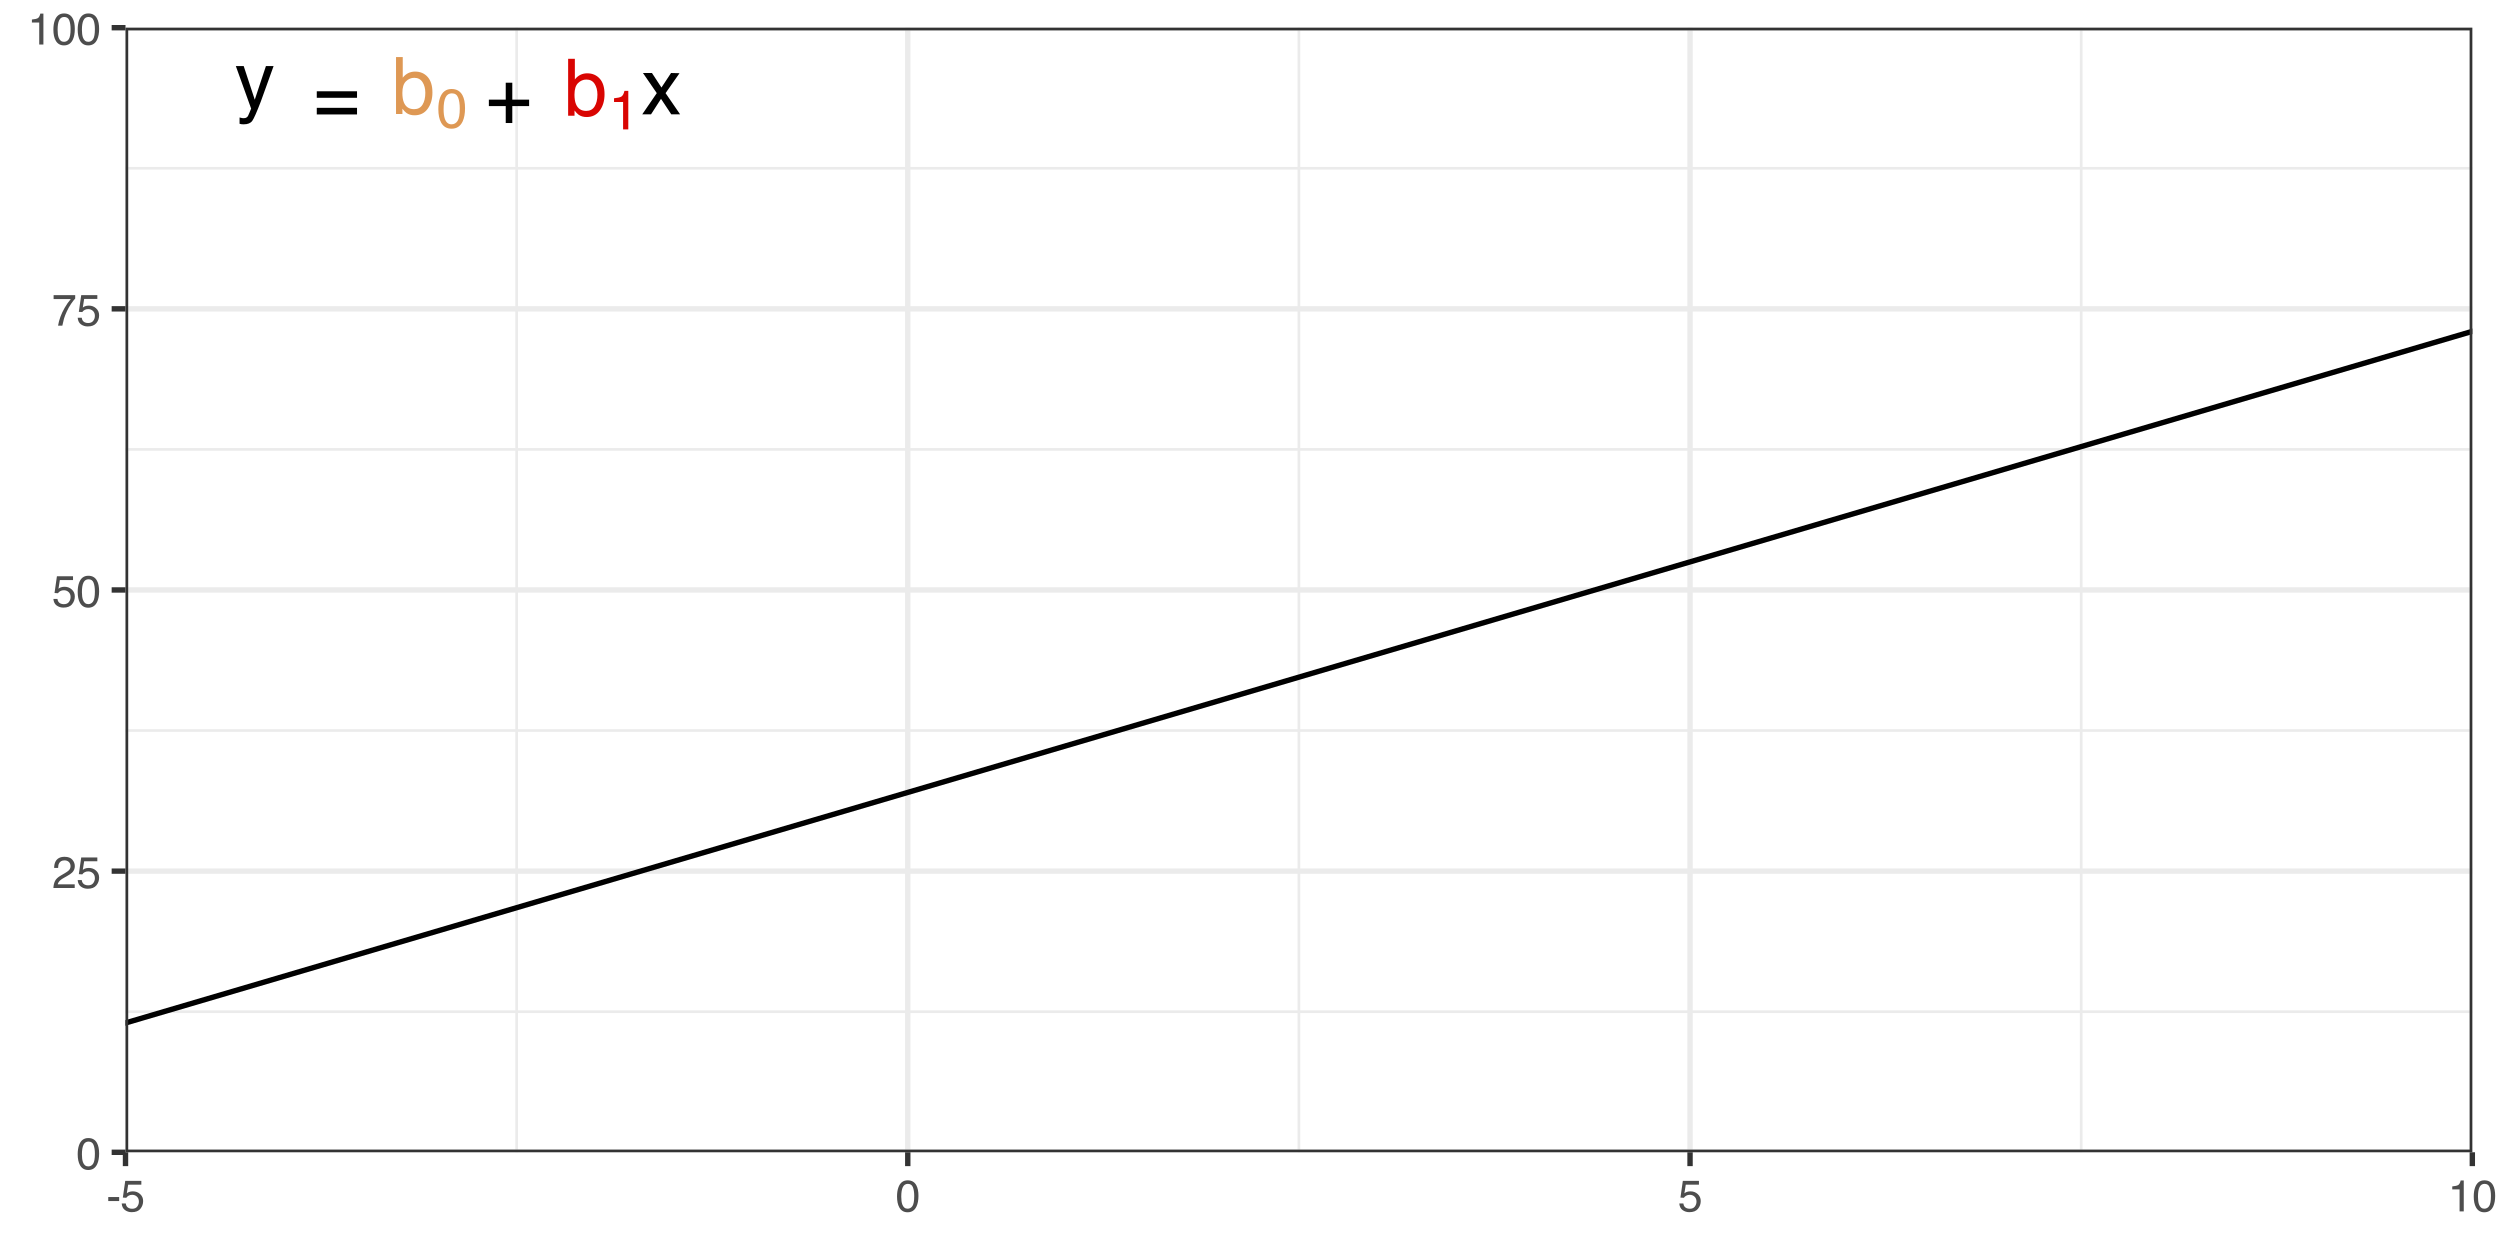
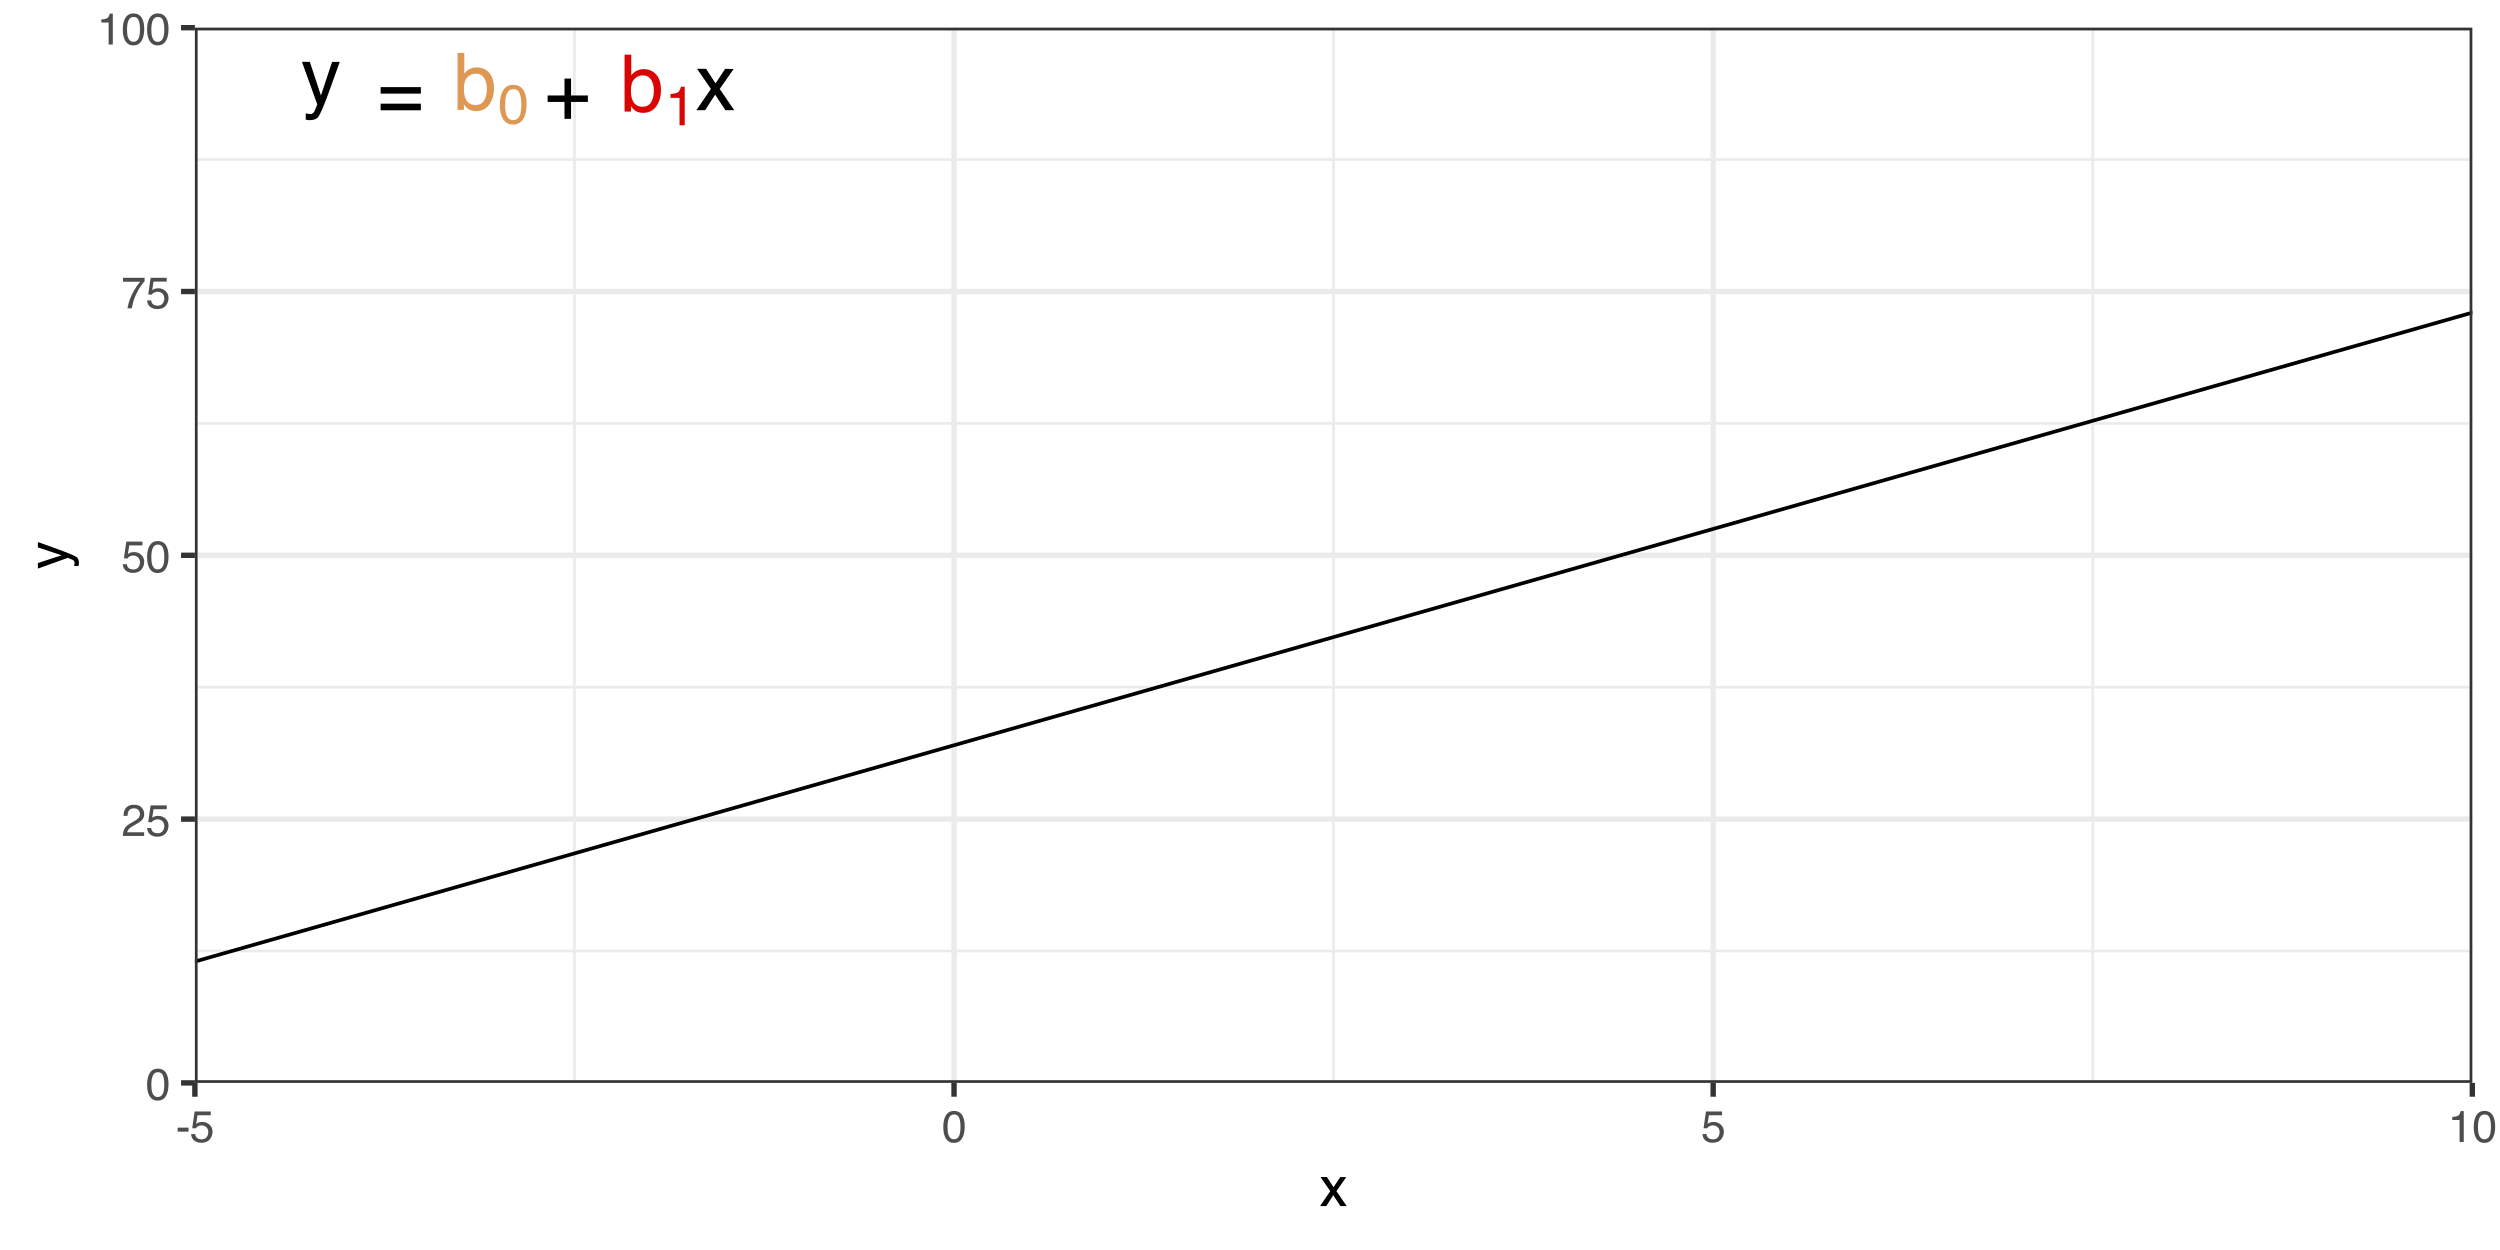
<svg xmlns="http://www.w3.org/2000/svg" xmlns:xlink="http://www.w3.org/1999/xlink" width="720" height="360" viewBox="0 0 720 360">
  <defs>
    <g>
      <g id="glyph-0-0">
        <path d="M 0.734 0 L 0.734 -16.328 L 13.688 -16.328 L 13.688 0 Z M 11.656 -2.047 L 11.656 -14.281 L 2.781 -14.281 L 2.781 -2.047 Z M 11.656 -2.047 " />
      </g>
      <g id="glyph-0-1">
        <path d="M 8.906 -11.906 L 11.109 -11.906 C 10.828 -11.145 10.203 -9.406 9.234 -6.688 C 8.504 -4.633 7.898 -2.961 7.422 -1.672 C 6.266 1.355 5.445 3.207 4.969 3.875 C 4.488 4.539 3.672 4.875 2.516 4.875 C 2.234 4.875 2.016 4.863 1.859 4.844 C 1.711 4.82 1.531 4.781 1.312 4.719 L 1.312 2.906 C 1.656 3 1.906 3.055 2.062 3.078 C 2.219 3.098 2.359 3.109 2.484 3.109 C 2.848 3.109 3.117 3.047 3.297 2.922 C 3.473 2.805 3.617 2.66 3.734 2.484 C 3.773 2.422 3.91 2.113 4.141 1.562 C 4.367 1.02 4.535 0.613 4.641 0.344 L 0.234 -11.906 L 2.5 -11.906 L 5.688 -2.219 Z M 5.688 -12.188 Z M 5.688 -12.188 " />
      </g>
      <g id="glyph-0-2">
        <path d="M 12.609 -9.141 L 12.609 -7.266 L 1.016 -7.266 L 1.016 -9.141 Z M 12.609 -4.375 L 12.609 -2.469 L 1.016 -2.469 L 1.016 -4.375 Z M 12.609 -4.375 " />
      </g>
      <g id="glyph-0-3">
        <path d="M 1.312 -16.391 L 3.25 -16.391 L 3.25 -10.453 C 3.688 -11.023 4.207 -11.461 4.812 -11.766 C 5.426 -12.066 6.086 -12.219 6.797 -12.219 C 8.285 -12.219 9.488 -11.707 10.406 -10.688 C 11.332 -9.664 11.797 -8.164 11.797 -6.188 C 11.797 -4.301 11.336 -2.734 10.422 -1.484 C 9.516 -0.242 8.254 0.375 6.641 0.375 C 5.734 0.375 4.969 0.152 4.344 -0.281 C 3.977 -0.539 3.582 -0.953 3.156 -1.516 L 3.156 0 L 1.312 0 Z M 6.516 -1.391 C 7.598 -1.391 8.406 -1.816 8.938 -2.672 C 9.477 -3.535 9.75 -4.672 9.75 -6.078 C 9.75 -7.328 9.477 -8.363 8.938 -9.188 C 8.406 -10.008 7.613 -10.422 6.562 -10.422 C 5.656 -10.422 4.859 -10.082 4.172 -9.406 C 3.484 -8.738 3.141 -7.629 3.141 -6.078 C 3.141 -4.961 3.281 -4.055 3.562 -3.359 C 4.094 -2.047 5.078 -1.391 6.516 -1.391 Z M 6.516 -1.391 " />
      </g>
      <g id="glyph-0-4">
        <path d="M 1.016 -4.875 L 1.016 -6.734 L 5.875 -6.734 L 5.875 -11.609 L 7.766 -11.609 L 7.766 -6.734 L 12.609 -6.734 L 12.609 -4.875 L 7.766 -4.875 L 7.766 0 L 5.875 0 L 5.875 -4.875 Z M 1.016 -4.875 " />
      </g>
      <g id="glyph-0-5">
        <path d="M 0.328 -11.906 L 2.922 -11.906 L 5.656 -7.719 L 8.422 -11.906 L 10.859 -11.844 L 6.844 -6.109 L 11.031 0 L 8.484 0 L 5.531 -4.469 L 2.656 0 L 0.125 0 L 4.312 -6.109 Z M 0.328 -11.906 " />
      </g>
      <g id="glyph-1-0">
        <path d="M 0.516 0 L 0.516 -11.438 L 9.594 -11.438 L 9.594 0 Z M 8.156 -1.438 L 8.156 -10 L 1.953 -10 L 1.953 -1.438 Z M 8.156 -1.438 " />
      </g>
      <g id="glyph-1-1">
        <path d="M 4.312 -11.141 C 5.75 -11.141 6.789 -10.547 7.438 -9.359 C 7.938 -8.441 8.188 -7.188 8.188 -5.594 C 8.188 -4.07 7.961 -2.816 7.516 -1.828 C 6.859 -0.41 5.785 0.297 4.297 0.297 C 2.961 0.297 1.969 -0.281 1.312 -1.438 C 0.77 -2.406 0.5 -3.707 0.5 -5.344 C 0.5 -6.613 0.66 -7.703 0.984 -8.609 C 1.598 -10.297 2.707 -11.141 4.312 -11.141 Z M 4.297 -0.969 C 5.023 -0.969 5.602 -1.289 6.031 -1.938 C 6.457 -2.582 6.672 -3.781 6.672 -5.531 C 6.672 -6.801 6.516 -7.844 6.203 -8.656 C 5.898 -9.477 5.297 -9.891 4.391 -9.891 C 3.566 -9.891 2.961 -9.5 2.578 -8.719 C 2.203 -7.945 2.016 -6.805 2.016 -5.297 C 2.016 -4.16 2.133 -3.242 2.375 -2.547 C 2.75 -1.492 3.391 -0.969 4.297 -0.969 Z M 4.297 -0.969 " />
      </g>
      <g id="glyph-1-2">
        <path d="M 1.531 -7.891 L 1.531 -8.969 C 2.539 -9.062 3.242 -9.223 3.641 -9.453 C 4.035 -9.691 4.332 -10.238 4.531 -11.094 L 5.641 -11.094 L 5.641 0 L 4.141 0 L 4.141 -7.891 Z M 1.531 -7.891 " />
      </g>
      <g id="glyph-2-0">
        <path d="M 0.406 0 L 0.406 -9.172 L 7.703 -9.172 L 7.703 0 Z M 6.547 -1.156 L 6.547 -8.031 L 1.562 -8.031 L 1.562 -1.156 Z M 6.547 -1.156 " />
      </g>
      <g id="glyph-2-1">
        <path d="M 3.469 -8.953 C 4.625 -8.953 5.457 -8.473 5.969 -7.516 C 6.375 -6.773 6.578 -5.766 6.578 -4.484 C 6.578 -3.266 6.395 -2.258 6.031 -1.469 C 5.508 -0.32 4.648 0.25 3.453 0.25 C 2.379 0.25 1.582 -0.219 1.062 -1.156 C 0.625 -1.938 0.406 -2.984 0.406 -4.297 C 0.406 -5.305 0.535 -6.176 0.797 -6.906 C 1.285 -8.27 2.176 -8.953 3.469 -8.953 Z M 3.453 -0.781 C 4.035 -0.781 4.5 -1.035 4.844 -1.547 C 5.188 -2.066 5.359 -3.031 5.359 -4.438 C 5.359 -5.457 5.234 -6.297 4.984 -6.953 C 4.734 -7.609 4.25 -7.938 3.531 -7.938 C 2.863 -7.938 2.379 -7.625 2.078 -7 C 1.773 -6.375 1.625 -5.457 1.625 -4.25 C 1.625 -3.332 1.719 -2.598 1.906 -2.047 C 2.207 -1.203 2.723 -0.781 3.453 -0.781 Z M 3.453 -0.781 " />
      </g>
      <g id="glyph-2-2">
        <path d="M 0.406 0 C 0.445 -0.77 0.602 -1.441 0.875 -2.016 C 1.156 -2.586 1.695 -3.102 2.5 -3.562 L 3.703 -4.266 C 4.234 -4.578 4.609 -4.844 4.828 -5.062 C 5.172 -5.406 5.344 -5.801 5.344 -6.25 C 5.344 -6.77 5.188 -7.18 4.875 -7.484 C 4.562 -7.797 4.145 -7.953 3.625 -7.953 C 2.852 -7.953 2.32 -7.66 2.031 -7.078 C 1.863 -6.766 1.773 -6.332 1.766 -5.781 L 0.625 -5.781 C 0.633 -6.551 0.773 -7.18 1.047 -7.672 C 1.535 -8.547 2.395 -8.984 3.625 -8.984 C 4.656 -8.984 5.406 -8.703 5.875 -8.141 C 6.344 -7.586 6.578 -6.973 6.578 -6.297 C 6.578 -5.578 6.328 -4.969 5.828 -4.469 C 5.535 -4.164 5.016 -3.805 4.266 -3.391 L 3.406 -2.906 C 3 -2.688 2.676 -2.473 2.438 -2.266 C 2.02 -1.898 1.758 -1.5 1.656 -1.062 L 6.547 -1.062 L 6.547 0 Z M 0.406 0 " />
      </g>
      <g id="glyph-2-3">
        <path d="M 1.578 -2.281 C 1.648 -1.633 1.945 -1.191 2.469 -0.953 C 2.738 -0.828 3.051 -0.766 3.406 -0.766 C 4.07 -0.766 4.562 -0.973 4.875 -1.391 C 5.195 -1.816 5.359 -2.289 5.359 -2.812 C 5.359 -3.438 5.164 -3.922 4.781 -4.266 C 4.406 -4.609 3.953 -4.781 3.422 -4.781 C 3.035 -4.781 2.703 -4.703 2.422 -4.547 C 2.141 -4.398 1.906 -4.191 1.719 -3.922 L 0.734 -3.984 L 1.422 -8.797 L 6.062 -8.797 L 6.062 -7.703 L 2.266 -7.703 L 1.875 -5.219 C 2.082 -5.383 2.281 -5.504 2.469 -5.578 C 2.801 -5.711 3.188 -5.781 3.625 -5.781 C 4.445 -5.781 5.145 -5.516 5.719 -4.984 C 6.289 -4.461 6.578 -3.797 6.578 -2.984 C 6.578 -2.141 6.312 -1.395 5.781 -0.75 C 5.258 -0.102 4.426 0.219 3.281 0.219 C 2.551 0.219 1.906 0.012 1.344 -0.391 C 0.789 -0.797 0.477 -1.426 0.406 -2.281 Z M 1.578 -2.281 " />
      </g>
      <g id="glyph-2-4">
        <path d="M 6.688 -8.797 L 6.688 -7.812 C 6.406 -7.531 6.023 -7.047 5.547 -6.359 C 5.066 -5.672 4.645 -4.926 4.281 -4.125 C 3.914 -3.344 3.641 -2.633 3.453 -2 C 3.336 -1.582 3.18 -0.914 2.984 0 L 1.75 0 C 2.031 -1.707 2.656 -3.406 3.625 -5.094 C 4.188 -6.082 4.785 -6.941 5.422 -7.672 L 0.469 -7.672 L 0.469 -8.797 Z M 6.688 -8.797 " />
      </g>
      <g id="glyph-2-5">
        <path d="M 1.219 -6.344 L 1.219 -7.203 C 2.031 -7.273 2.598 -7.406 2.922 -7.594 C 3.242 -7.781 3.484 -8.219 3.641 -8.906 L 4.531 -8.906 L 4.531 0 L 3.328 0 L 3.328 -6.344 Z M 1.219 -6.344 " />
      </g>
      <g id="glyph-2-6">
        <path d="M 0.531 -4.141 L 3.672 -4.141 L 3.672 -2.984 L 0.531 -2.984 Z M 0.531 -4.141 " />
      </g>
+       <g id="glyph-3-0">
+         <path d="M 0.516 0 L 0.516 -11.484 L 9.625 -11.484 L 9.625 0 Z M 8.188 -1.438 L 8.188 -10.047 L 1.953 -10.047 L 1.953 -1.438 Z M 8.188 -1.438 " />
+       </g>
+       <g id="glyph-3-1">
+         <path d="M 0.234 -8.375 L 2.062 -8.375 L 3.984 -5.422 L 5.922 -8.375 L 7.641 -8.328 L 4.812 -4.297 L 7.766 0 L 5.969 0 L 3.891 -3.141 L 1.875 0 L 0.094 0 L 3.031 -4.297 Z M 0.234 -8.375 " />
+       </g>
+       <g id="glyph-4-0">
+         <path d="M 0 -0.516 L -11.484 -0.516 L -11.484 -9.625 L 0 -9.625 Z M -1.438 -8.188 L -10.047 -8.188 L -10.047 -1.953 L -1.438 -1.953 Z M -1.438 -8.188 " />
+       </g>
+       <g id="glyph-4-1">
+         <path d="M -8.375 -6.266 L -8.375 -7.812 C -7.832 -7.613 -6.609 -7.176 -4.703 -6.5 C -3.266 -5.988 -2.094 -5.562 -1.188 -5.219 C 0.957 -4.406 2.266 -3.832 2.734 -3.5 C 3.203 -3.164 3.438 -2.594 3.438 -1.781 C 3.438 -1.582 3.426 -1.426 3.406 -1.312 C 3.395 -1.207 3.367 -1.078 3.328 -0.922 L 2.047 -0.922 C 2.109 -1.172 2.145 -1.348 2.156 -1.453 C 2.176 -1.566 2.188 -1.664 2.188 -1.75 C 2.188 -2.008 2.145 -2.195 2.062 -2.312 C 1.977 -2.438 1.875 -2.539 1.75 -2.625 C 1.707 -2.656 1.492 -2.75 1.109 -2.906 C 0.723 -3.07 0.438 -3.191 0.25 -3.266 L -8.375 -0.172 L -8.375 -1.766 L -1.562 -4 Z M -8.578 -4 Z M -8.578 -4 " />
+       </g>
    </g>
    <clipPath id="clip-0">
-       <path clip-rule="nonzero" d="M 36.145 7.969 L 712.031 7.969 L 712.031 331.855 L 36.145 331.855 Z M 36.145 7.969 " />
+       <path clip-rule="nonzero" d="M 56.129 7.969 L 712.031 7.969 L 712.031 311.871 L 56.129 311.871 Z M 56.129 7.969 " />
    </clipPath>
    <clipPath id="clip-1">
-       <path clip-rule="nonzero" d="M 36.145 290 L 712.031 290 L 712.031 292 L 36.145 292 Z M 36.145 290 " />
+       <path clip-rule="nonzero" d="M 56.129 273 L 712.031 273 L 712.031 275 L 56.129 275 Z M 56.129 273 " />
    </clipPath>
    <clipPath id="clip-2">
-       <path clip-rule="nonzero" d="M 36.145 210 L 712.031 210 L 712.031 211 L 36.145 211 Z M 36.145 210 " />
+       <path clip-rule="nonzero" d="M 56.129 197 L 712.031 197 L 712.031 199 L 56.129 199 Z M 56.129 197 " />
    </clipPath>
    <clipPath id="clip-3">
-       <path clip-rule="nonzero" d="M 36.145 129 L 712.031 129 L 712.031 130 L 36.145 130 Z M 36.145 129 " />
+       <path clip-rule="nonzero" d="M 56.129 121 L 712.031 121 L 712.031 123 L 56.129 123 Z M 56.129 121 " />
    </clipPath>
    <clipPath id="clip-4">
-       <path clip-rule="nonzero" d="M 36.145 48 L 712.031 48 L 712.031 49 L 36.145 49 Z M 36.145 48 " />
+       <path clip-rule="nonzero" d="M 56.129 45 L 712.031 45 L 712.031 47 L 56.129 47 Z M 56.129 45 " />
    </clipPath>
    <clipPath id="clip-5">
-       <path clip-rule="nonzero" d="M 148 7.969 L 150 7.969 L 150 331.855 L 148 331.855 Z M 148 7.969 " />
+       <path clip-rule="nonzero" d="M 165 7.969 L 166 7.969 L 166 311.871 L 165 311.871 Z M 165 7.969 " />
    </clipPath>
    <clipPath id="clip-6">
-       <path clip-rule="nonzero" d="M 373 7.969 L 375 7.969 L 375 331.855 L 373 331.855 Z M 373 7.969 " />
+       <path clip-rule="nonzero" d="M 383 7.969 L 385 7.969 L 385 311.871 L 383 311.871 Z M 383 7.969 " />
    </clipPath>
    <clipPath id="clip-7">
-       <path clip-rule="nonzero" d="M 598 7.969 L 600 7.969 L 600 331.855 L 598 331.855 Z M 598 7.969 " />
+       <path clip-rule="nonzero" d="M 602 7.969 L 604 7.969 L 604 311.871 L 602 311.871 Z M 602 7.969 " />
    </clipPath>
    <clipPath id="clip-8">
-       <path clip-rule="nonzero" d="M 36.145 331 L 712.031 331 L 712.031 331.855 L 36.145 331.855 Z M 36.145 331 " />
+       <path clip-rule="nonzero" d="M 56.129 311 L 712.031 311 L 712.031 311.871 L 56.129 311.871 Z M 56.129 311 " />
    </clipPath>
    <clipPath id="clip-9">
-       <path clip-rule="nonzero" d="M 36.145 250 L 712.031 250 L 712.031 252 L 36.145 252 Z M 36.145 250 " />
+       <path clip-rule="nonzero" d="M 56.129 235 L 712.031 235 L 712.031 237 L 56.129 237 Z M 56.129 235 " />
    </clipPath>
    <clipPath id="clip-10">
-       <path clip-rule="nonzero" d="M 36.145 169 L 712.031 169 L 712.031 171 L 36.145 171 Z M 36.145 169 " />
+       <path clip-rule="nonzero" d="M 56.129 159 L 712.031 159 L 712.031 161 L 56.129 161 Z M 56.129 159 " />
    </clipPath>
    <clipPath id="clip-11">
-       <path clip-rule="nonzero" d="M 36.145 88 L 712.031 88 L 712.031 90 L 36.145 90 Z M 36.145 88 " />
+       <path clip-rule="nonzero" d="M 56.129 83 L 712.031 83 L 712.031 85 L 56.129 85 Z M 56.129 83 " />
    </clipPath>
    <clipPath id="clip-12">
-       <path clip-rule="nonzero" d="M 36.145 7.969 L 712.031 7.969 L 712.031 9 L 36.145 9 Z M 36.145 7.969 " />
+       <path clip-rule="nonzero" d="M 56.129 7.969 L 712.031 7.969 L 712.031 9 L 56.129 9 Z M 56.129 7.969 " />
    </clipPath>
    <clipPath id="clip-13">
-       <path clip-rule="nonzero" d="M 36.145 7.969 L 37 7.969 L 37 331.855 L 36.145 331.855 Z M 36.145 7.969 " />
+       <path clip-rule="nonzero" d="M 56.129 7.969 L 57 7.969 L 57 311.871 L 56.129 311.871 Z M 56.129 7.969 " />
    </clipPath>
    <clipPath id="clip-14">
-       <path clip-rule="nonzero" d="M 260 7.969 L 263 7.969 L 263 331.855 L 260 331.855 Z M 260 7.969 " />
+       <path clip-rule="nonzero" d="M 273 7.969 L 276 7.969 L 276 311.871 L 273 311.871 Z M 273 7.969 " />
    </clipPath>
    <clipPath id="clip-15">
-       <path clip-rule="nonzero" d="M 485 7.969 L 488 7.969 L 488 331.855 L 485 331.855 Z M 485 7.969 " />
+       <path clip-rule="nonzero" d="M 492 7.969 L 495 7.969 L 495 311.871 L 492 311.871 Z M 492 7.969 " />
    </clipPath>
    <clipPath id="clip-16">
-       <path clip-rule="nonzero" d="M 711 7.969 L 712.031 7.969 L 712.031 331.855 L 711 331.855 Z M 711 7.969 " />
+       <path clip-rule="nonzero" d="M 711 7.969 L 712.031 7.969 L 712.031 311.871 L 711 311.871 Z M 711 7.969 " />
    </clipPath>
    <clipPath id="clip-17">
-       <path clip-rule="nonzero" d="M 36.145 7.969 L 712.031 7.969 L 712.031 331.855 L 36.145 331.855 Z M 36.145 7.969 " />
+       <path clip-rule="nonzero" d="M 56.129 7.969 L 712.031 7.969 L 712.031 311.871 L 56.129 311.871 Z M 56.129 7.969 " />
    </clipPath>
    <clipPath id="clip-18">
-       <path clip-rule="nonzero" d="M 36.145 7.969 L 712.031 7.969 L 712.031 331.855 L 36.145 331.855 Z M 36.145 7.969 " />
+       <path clip-rule="nonzero" d="M 56.129 7.969 L 712.031 7.969 L 712.031 311.871 L 56.129 311.871 Z M 56.129 7.969 " />
    </clipPath>
  </defs>
  <rect x="-72" y="-36" width="864" height="432" fill="rgb(100%, 100%, 100%)" fill-opacity="1" />
  <rect x="-72" y="-36" width="864" height="432" fill="rgb(100%, 100%, 100%)" fill-opacity="1" />
  <path fill="none" stroke-width="1.552" stroke-linecap="round" stroke-linejoin="round" stroke="rgb(100%, 100%, 100%)" stroke-opacity="1" stroke-miterlimit="10" d="M 0 360 L 720 360 L 720 0 L 0 0 Z M 0 360 " />
  <g clip-path="url(#clip-0)">
-     <path fill-rule="nonzero" fill="rgb(100%, 100%, 100%)" fill-opacity="1" d="M 36.145 331.855 L 712.031 331.855 L 712.031 7.969 L 36.145 7.969 Z M 36.145 331.855 " />
+     <path fill-rule="nonzero" fill="rgb(100%, 100%, 100%)" fill-opacity="1" d="M 56.129 311.871 L 712.031 311.871 L 712.031 7.969 L 56.129 7.969 Z M 56.129 311.871 " />
  </g>
  <g clip-path="url(#clip-1)">
-     <path fill="none" stroke-width="0.776" stroke-linecap="butt" stroke-linejoin="round" stroke="rgb(92.157%, 92.157%, 92.157%)" stroke-opacity="1" stroke-miterlimit="10" d="M 36.145 291.371 L 712.031 291.371 " />
+     <path fill="none" stroke-width="0.776" stroke-linecap="butt" stroke-linejoin="round" stroke="rgb(92.157%, 92.157%, 92.157%)" stroke-opacity="1" stroke-miterlimit="10" d="M 56.129 273.883 L 712.031 273.883 " />
  </g>
  <g clip-path="url(#clip-2)">
-     <path fill="none" stroke-width="0.776" stroke-linecap="butt" stroke-linejoin="round" stroke="rgb(92.157%, 92.157%, 92.157%)" stroke-opacity="1" stroke-miterlimit="10" d="M 36.145 210.398 L 712.031 210.398 " />
+     <path fill="none" stroke-width="0.776" stroke-linecap="butt" stroke-linejoin="round" stroke="rgb(92.157%, 92.157%, 92.157%)" stroke-opacity="1" stroke-miterlimit="10" d="M 56.129 197.91 L 712.031 197.91 " />
  </g>
  <g clip-path="url(#clip-3)">
-     <path fill="none" stroke-width="0.776" stroke-linecap="butt" stroke-linejoin="round" stroke="rgb(92.157%, 92.157%, 92.157%)" stroke-opacity="1" stroke-miterlimit="10" d="M 36.145 129.426 L 712.031 129.426 " />
+     <path fill="none" stroke-width="0.776" stroke-linecap="butt" stroke-linejoin="round" stroke="rgb(92.157%, 92.157%, 92.157%)" stroke-opacity="1" stroke-miterlimit="10" d="M 56.129 121.934 L 712.031 121.934 " />
  </g>
  <g clip-path="url(#clip-4)">
-     <path fill="none" stroke-width="0.776" stroke-linecap="butt" stroke-linejoin="round" stroke="rgb(92.157%, 92.157%, 92.157%)" stroke-opacity="1" stroke-miterlimit="10" d="M 36.145 48.457 L 712.031 48.457 " />
+     <path fill="none" stroke-width="0.776" stroke-linecap="butt" stroke-linejoin="round" stroke="rgb(92.157%, 92.157%, 92.157%)" stroke-opacity="1" stroke-miterlimit="10" d="M 56.129 45.957 L 712.031 45.957 " />
  </g>
  <g clip-path="url(#clip-5)">
-     <path fill="none" stroke-width="0.776" stroke-linecap="butt" stroke-linejoin="round" stroke="rgb(92.157%, 92.157%, 92.157%)" stroke-opacity="1" stroke-miterlimit="10" d="M 148.789 331.855 L 148.789 7.969 " />
+     <path fill="none" stroke-width="0.776" stroke-linecap="butt" stroke-linejoin="round" stroke="rgb(92.157%, 92.157%, 92.157%)" stroke-opacity="1" stroke-miterlimit="10" d="M 165.445 311.871 L 165.445 7.969 " />
  </g>
  <g clip-path="url(#clip-6)">
-     <path fill="none" stroke-width="0.776" stroke-linecap="butt" stroke-linejoin="round" stroke="rgb(92.157%, 92.157%, 92.157%)" stroke-opacity="1" stroke-miterlimit="10" d="M 374.086 331.855 L 374.086 7.969 " />
+     <path fill="none" stroke-width="0.776" stroke-linecap="butt" stroke-linejoin="round" stroke="rgb(92.157%, 92.157%, 92.157%)" stroke-opacity="1" stroke-miterlimit="10" d="M 384.078 311.871 L 384.078 7.969 " />
  </g>
  <g clip-path="url(#clip-7)">
-     <path fill="none" stroke-width="0.776" stroke-linecap="butt" stroke-linejoin="round" stroke="rgb(92.157%, 92.157%, 92.157%)" stroke-opacity="1" stroke-miterlimit="10" d="M 599.383 331.855 L 599.383 7.969 " />
+     <path fill="none" stroke-width="0.776" stroke-linecap="butt" stroke-linejoin="round" stroke="rgb(92.157%, 92.157%, 92.157%)" stroke-opacity="1" stroke-miterlimit="10" d="M 602.715 311.871 L 602.715 7.969 " />
  </g>
  <g clip-path="url(#clip-8)">
-     <path fill="none" stroke-width="1.552" stroke-linecap="butt" stroke-linejoin="round" stroke="rgb(92.157%, 92.157%, 92.157%)" stroke-opacity="1" stroke-miterlimit="10" d="M 36.145 331.855 L 712.031 331.855 " />
+     <path fill="none" stroke-width="1.552" stroke-linecap="butt" stroke-linejoin="round" stroke="rgb(92.157%, 92.157%, 92.157%)" stroke-opacity="1" stroke-miterlimit="10" d="M 56.129 311.871 L 712.031 311.871 " />
  </g>
  <g clip-path="url(#clip-9)">
-     <path fill="none" stroke-width="1.552" stroke-linecap="butt" stroke-linejoin="round" stroke="rgb(92.157%, 92.157%, 92.157%)" stroke-opacity="1" stroke-miterlimit="10" d="M 36.145 250.887 L 712.031 250.887 " />
+     <path fill="none" stroke-width="1.552" stroke-linecap="butt" stroke-linejoin="round" stroke="rgb(92.157%, 92.157%, 92.157%)" stroke-opacity="1" stroke-miterlimit="10" d="M 56.129 235.895 L 712.031 235.895 " />
  </g>
  <g clip-path="url(#clip-10)">
-     <path fill="none" stroke-width="1.552" stroke-linecap="butt" stroke-linejoin="round" stroke="rgb(92.157%, 92.157%, 92.157%)" stroke-opacity="1" stroke-miterlimit="10" d="M 36.145 169.914 L 712.031 169.914 " />
+     <path fill="none" stroke-width="1.552" stroke-linecap="butt" stroke-linejoin="round" stroke="rgb(92.157%, 92.157%, 92.157%)" stroke-opacity="1" stroke-miterlimit="10" d="M 56.129 159.922 L 712.031 159.922 " />
  </g>
  <g clip-path="url(#clip-11)">
-     <path fill="none" stroke-width="1.552" stroke-linecap="butt" stroke-linejoin="round" stroke="rgb(92.157%, 92.157%, 92.157%)" stroke-opacity="1" stroke-miterlimit="10" d="M 36.145 88.941 L 712.031 88.941 " />
+     <path fill="none" stroke-width="1.552" stroke-linecap="butt" stroke-linejoin="round" stroke="rgb(92.157%, 92.157%, 92.157%)" stroke-opacity="1" stroke-miterlimit="10" d="M 56.129 83.945 L 712.031 83.945 " />
  </g>
  <g clip-path="url(#clip-12)">
-     <path fill="none" stroke-width="1.552" stroke-linecap="butt" stroke-linejoin="round" stroke="rgb(92.157%, 92.157%, 92.157%)" stroke-opacity="1" stroke-miterlimit="10" d="M 36.145 7.969 L 712.031 7.969 " />
+     <path fill="none" stroke-width="1.552" stroke-linecap="butt" stroke-linejoin="round" stroke="rgb(92.157%, 92.157%, 92.157%)" stroke-opacity="1" stroke-miterlimit="10" d="M 56.129 7.969 L 712.031 7.969 " />
  </g>
  <g clip-path="url(#clip-13)">
-     <path fill="none" stroke-width="1.552" stroke-linecap="butt" stroke-linejoin="round" stroke="rgb(92.157%, 92.157%, 92.157%)" stroke-opacity="1" stroke-miterlimit="10" d="M 36.145 331.855 L 36.145 7.969 " />
+     <path fill="none" stroke-width="1.552" stroke-linecap="butt" stroke-linejoin="round" stroke="rgb(92.157%, 92.157%, 92.157%)" stroke-opacity="1" stroke-miterlimit="10" d="M 56.129 311.871 L 56.129 7.969 " />
  </g>
  <g clip-path="url(#clip-14)">
-     <path fill="none" stroke-width="1.552" stroke-linecap="butt" stroke-linejoin="round" stroke="rgb(92.157%, 92.157%, 92.157%)" stroke-opacity="1" stroke-miterlimit="10" d="M 261.438 331.855 L 261.438 7.969 " />
+     <path fill="none" stroke-width="1.552" stroke-linecap="butt" stroke-linejoin="round" stroke="rgb(92.157%, 92.157%, 92.157%)" stroke-opacity="1" stroke-miterlimit="10" d="M 274.762 311.871 L 274.762 7.969 " />
  </g>
  <g clip-path="url(#clip-15)">
-     <path fill="none" stroke-width="1.552" stroke-linecap="butt" stroke-linejoin="round" stroke="rgb(92.157%, 92.157%, 92.157%)" stroke-opacity="1" stroke-miterlimit="10" d="M 486.734 331.855 L 486.734 7.969 " />
+     <path fill="none" stroke-width="1.552" stroke-linecap="butt" stroke-linejoin="round" stroke="rgb(92.157%, 92.157%, 92.157%)" stroke-opacity="1" stroke-miterlimit="10" d="M 493.395 311.871 L 493.395 7.969 " />
  </g>
  <g clip-path="url(#clip-16)">
-     <path fill="none" stroke-width="1.552" stroke-linecap="butt" stroke-linejoin="round" stroke="rgb(92.157%, 92.157%, 92.157%)" stroke-opacity="1" stroke-miterlimit="10" d="M 712.031 331.855 L 712.031 7.969 " />
+     <path fill="none" stroke-width="1.552" stroke-linecap="butt" stroke-linejoin="round" stroke="rgb(92.157%, 92.157%, 92.157%)" stroke-opacity="1" stroke-miterlimit="10" d="M 712.031 311.871 L 712.031 7.969 " />
  </g>
  <g clip-path="url(#clip-17)">
-     <path fill="none" stroke-width="1.552" stroke-linecap="butt" stroke-linejoin="round" stroke="rgb(0%, 0%, 0%)" stroke-opacity="1" stroke-miterlimit="10" d="M -639.742 493.801 L 1387.918 -103.77 " />
-   </g>
-   <g fill="rgb(0%, 0%, 0%)" fill-opacity="1">
-     <use xlink:href="#glyph-0-1" x="67.684" y="30.93" />
-   </g>
-   <g fill="rgb(0%, 0%, 0%)" fill-opacity="1">
-     <use xlink:href="#glyph-0-2" x="90.215" y="35.43" />
+     <path fill="none" stroke-width="1.067" stroke-linecap="butt" stroke-linejoin="round" stroke="rgb(0%, 0%, 0%)" stroke-opacity="1" stroke-miterlimit="10" d="M -599.773 463.824 L 1367.93 -96.875 " />
+   </g>
+   <g fill="rgb(0%, 0%, 0%)" fill-opacity="1">
+     <use xlink:href="#glyph-0-1" x="86.738" y="29.73" />
+   </g>
+   <g fill="rgb(0%, 0%, 0%)" fill-opacity="1">
+     <use xlink:href="#glyph-0-2" x="108.602" y="34.23" />
  </g>
  <g fill="rgb(87.059%, 59.608%, 32.941%)" fill-opacity="1">
-     <use xlink:href="#glyph-0-3" x="112.742" y="32.832" />
+     <use xlink:href="#glyph-0-3" x="130.465" y="31.633" />
  </g>
  <g fill="rgb(87.059%, 59.608%, 32.941%)" fill-opacity="1">
-     <use xlink:href="#glyph-1-1" x="125.742" y="36.772" />
-   </g>
-   <g fill="rgb(0%, 0%, 0%)" fill-opacity="1">
-     <use xlink:href="#glyph-0-4" x="139.777" y="35.43" />
+     <use xlink:href="#glyph-1-1" x="143.465" y="35.573" />
+   </g>
+   <g fill="rgb(0%, 0%, 0%)" fill-opacity="1">
+     <use xlink:href="#glyph-0-4" x="156.699" y="34.23" />
  </g>
  <g fill="rgb(85.098%, 1.961%, 0.784%)" fill-opacity="1">
-     <use xlink:href="#glyph-0-3" x="162.309" y="33.332" />
+     <use xlink:href="#glyph-0-3" x="178.562" y="32.133" />
  </g>
  <g fill="rgb(85.098%, 1.961%, 0.784%)" fill-opacity="1">
-     <use xlink:href="#glyph-1-2" x="175.309" y="37.272" />
-   </g>
-   <g fill="rgb(0%, 0%, 0%)" fill-opacity="1">
-     <use xlink:href="#glyph-0-5" x="184.84" y="32.93" />
+     <use xlink:href="#glyph-1-2" x="191.562" y="36.073" />
+   </g>
+   <g fill="rgb(0%, 0%, 0%)" fill-opacity="1">
+     <use xlink:href="#glyph-0-5" x="200.426" y="31.73" />
  </g>
  <g clip-path="url(#clip-18)">
-     <path fill="none" stroke-width="1.552" stroke-linecap="round" stroke-linejoin="round" stroke="rgb(20%, 20%, 20%)" stroke-opacity="1" stroke-miterlimit="10" d="M 36.145 331.855 L 712.031 331.855 L 712.031 7.969 L 36.145 7.969 Z M 36.145 331.855 " />
-   </g>
-   <g fill="rgb(30.196%, 30.196%, 30.196%)" fill-opacity="1">
-     <use xlink:href="#glyph-2-1" x="21.969" y="336.712" />
-   </g>
-   <g fill="rgb(30.196%, 30.196%, 30.196%)" fill-opacity="1">
-     <use xlink:href="#glyph-2-2" x="14.969" y="255.743" />
-     <use xlink:href="#glyph-2-3" x="21.969" y="255.743" />
-   </g>
-   <g fill="rgb(30.196%, 30.196%, 30.196%)" fill-opacity="1">
-     <use xlink:href="#glyph-2-3" x="14.969" y="174.771" />
-     <use xlink:href="#glyph-2-1" x="21.969" y="174.771" />
-   </g>
-   <g fill="rgb(30.196%, 30.196%, 30.196%)" fill-opacity="1">
-     <use xlink:href="#glyph-2-4" x="14.969" y="93.798" />
-     <use xlink:href="#glyph-2-3" x="21.969" y="93.798" />
-   </g>
-   <g fill="rgb(30.196%, 30.196%, 30.196%)" fill-opacity="1">
-     <use xlink:href="#glyph-2-5" x="7.969" y="12.825" />
-     <use xlink:href="#glyph-2-1" x="14.969" y="12.825" />
-     <use xlink:href="#glyph-2-1" x="21.969" y="12.825" />
-   </g>
-   <path fill="none" stroke-width="1.552" stroke-linecap="butt" stroke-linejoin="round" stroke="rgb(20%, 20%, 20%)" stroke-opacity="1" stroke-miterlimit="10" d="M 32.156 331.855 L 36.145 331.855 " />
-   <path fill="none" stroke-width="1.552" stroke-linecap="butt" stroke-linejoin="round" stroke="rgb(20%, 20%, 20%)" stroke-opacity="1" stroke-miterlimit="10" d="M 32.156 250.887 L 36.145 250.887 " />
-   <path fill="none" stroke-width="1.552" stroke-linecap="butt" stroke-linejoin="round" stroke="rgb(20%, 20%, 20%)" stroke-opacity="1" stroke-miterlimit="10" d="M 32.156 169.914 L 36.145 169.914 " />
-   <path fill="none" stroke-width="1.552" stroke-linecap="butt" stroke-linejoin="round" stroke="rgb(20%, 20%, 20%)" stroke-opacity="1" stroke-miterlimit="10" d="M 32.156 88.941 L 36.145 88.941 " />
-   <path fill="none" stroke-width="1.552" stroke-linecap="butt" stroke-linejoin="round" stroke="rgb(20%, 20%, 20%)" stroke-opacity="1" stroke-miterlimit="10" d="M 32.156 7.969 L 36.145 7.969 " />
-   <path fill="none" stroke-width="1.552" stroke-linecap="butt" stroke-linejoin="round" stroke="rgb(20%, 20%, 20%)" stroke-opacity="1" stroke-miterlimit="10" d="M 36.145 335.844 L 36.145 331.855 " />
-   <path fill="none" stroke-width="1.552" stroke-linecap="butt" stroke-linejoin="round" stroke="rgb(20%, 20%, 20%)" stroke-opacity="1" stroke-miterlimit="10" d="M 261.438 335.844 L 261.438 331.855 " />
-   <path fill="none" stroke-width="1.552" stroke-linecap="butt" stroke-linejoin="round" stroke="rgb(20%, 20%, 20%)" stroke-opacity="1" stroke-miterlimit="10" d="M 486.734 335.844 L 486.734 331.855 " />
-   <path fill="none" stroke-width="1.552" stroke-linecap="butt" stroke-linejoin="round" stroke="rgb(20%, 20%, 20%)" stroke-opacity="1" stroke-miterlimit="10" d="M 712.031 335.844 L 712.031 331.855 " />
-   <g fill="rgb(30.196%, 30.196%, 30.196%)" fill-opacity="1">
-     <use xlink:href="#glyph-2-6" x="30.645" y="348.888" />
-     <use xlink:href="#glyph-2-3" x="34.645" y="348.888" />
-   </g>
-   <g fill="rgb(30.196%, 30.196%, 30.196%)" fill-opacity="1">
-     <use xlink:href="#glyph-2-1" x="257.938" y="348.888" />
-   </g>
-   <g fill="rgb(30.196%, 30.196%, 30.196%)" fill-opacity="1">
-     <use xlink:href="#glyph-2-3" x="483.234" y="348.888" />
-   </g>
-   <g fill="rgb(30.196%, 30.196%, 30.196%)" fill-opacity="1">
-     <use xlink:href="#glyph-2-5" x="705.031" y="348.888" />
-     <use xlink:href="#glyph-2-1" x="712.031" y="348.888" />
+     <path fill="none" stroke-width="1.552" stroke-linecap="round" stroke-linejoin="round" stroke="rgb(20%, 20%, 20%)" stroke-opacity="1" stroke-miterlimit="10" d="M 56.129 311.871 L 712.031 311.871 L 712.031 7.969 L 56.129 7.969 Z M 56.129 311.871 " />
+   </g>
+   <g fill="rgb(30.196%, 30.196%, 30.196%)" fill-opacity="1">
+     <use xlink:href="#glyph-2-1" x="41.957" y="316.728" />
+   </g>
+   <g fill="rgb(30.196%, 30.196%, 30.196%)" fill-opacity="1">
+     <use xlink:href="#glyph-2-2" x="34.957" y="240.751" />
+     <use xlink:href="#glyph-2-3" x="41.957" y="240.751" />
+   </g>
+   <g fill="rgb(30.196%, 30.196%, 30.196%)" fill-opacity="1">
+     <use xlink:href="#glyph-2-3" x="34.957" y="164.778" />
+     <use xlink:href="#glyph-2-1" x="41.957" y="164.778" />
+   </g>
+   <g fill="rgb(30.196%, 30.196%, 30.196%)" fill-opacity="1">
+     <use xlink:href="#glyph-2-4" x="34.957" y="88.802" />
+     <use xlink:href="#glyph-2-3" x="41.957" y="88.802" />
+   </g>
+   <g fill="rgb(30.196%, 30.196%, 30.196%)" fill-opacity="1">
+     <use xlink:href="#glyph-2-5" x="27.957" y="12.825" />
+     <use xlink:href="#glyph-2-1" x="34.957" y="12.825" />
+     <use xlink:href="#glyph-2-1" x="41.957" y="12.825" />
+   </g>
+   <path fill="none" stroke-width="1.552" stroke-linecap="butt" stroke-linejoin="round" stroke="rgb(20%, 20%, 20%)" stroke-opacity="1" stroke-miterlimit="10" d="M 52.145 311.871 L 56.129 311.871 " />
+   <path fill="none" stroke-width="1.552" stroke-linecap="butt" stroke-linejoin="round" stroke="rgb(20%, 20%, 20%)" stroke-opacity="1" stroke-miterlimit="10" d="M 52.145 235.895 L 56.129 235.895 " />
+   <path fill="none" stroke-width="1.552" stroke-linecap="butt" stroke-linejoin="round" stroke="rgb(20%, 20%, 20%)" stroke-opacity="1" stroke-miterlimit="10" d="M 52.145 159.922 L 56.129 159.922 " />
+   <path fill="none" stroke-width="1.552" stroke-linecap="butt" stroke-linejoin="round" stroke="rgb(20%, 20%, 20%)" stroke-opacity="1" stroke-miterlimit="10" d="M 52.145 83.945 L 56.129 83.945 " />
+   <path fill="none" stroke-width="1.552" stroke-linecap="butt" stroke-linejoin="round" stroke="rgb(20%, 20%, 20%)" stroke-opacity="1" stroke-miterlimit="10" d="M 52.145 7.969 L 56.129 7.969 " />
+   <path fill="none" stroke-width="1.552" stroke-linecap="butt" stroke-linejoin="round" stroke="rgb(20%, 20%, 20%)" stroke-opacity="1" stroke-miterlimit="10" d="M 56.129 315.855 L 56.129 311.871 " />
+   <path fill="none" stroke-width="1.552" stroke-linecap="butt" stroke-linejoin="round" stroke="rgb(20%, 20%, 20%)" stroke-opacity="1" stroke-miterlimit="10" d="M 274.762 315.855 L 274.762 311.871 " />
+   <path fill="none" stroke-width="1.552" stroke-linecap="butt" stroke-linejoin="round" stroke="rgb(20%, 20%, 20%)" stroke-opacity="1" stroke-miterlimit="10" d="M 493.395 315.855 L 493.395 311.871 " />
+   <path fill="none" stroke-width="1.552" stroke-linecap="butt" stroke-linejoin="round" stroke="rgb(20%, 20%, 20%)" stroke-opacity="1" stroke-miterlimit="10" d="M 712.031 315.855 L 712.031 311.871 " />
+   <g fill="rgb(30.196%, 30.196%, 30.196%)" fill-opacity="1">
+     <use xlink:href="#glyph-2-6" x="50.629" y="328.899" />
+     <use xlink:href="#glyph-2-3" x="54.629" y="328.899" />
+   </g>
+   <g fill="rgb(30.196%, 30.196%, 30.196%)" fill-opacity="1">
+     <use xlink:href="#glyph-2-1" x="271.262" y="328.899" />
+   </g>
+   <g fill="rgb(30.196%, 30.196%, 30.196%)" fill-opacity="1">
+     <use xlink:href="#glyph-2-3" x="489.895" y="328.899" />
+   </g>
+   <g fill="rgb(30.196%, 30.196%, 30.196%)" fill-opacity="1">
+     <use xlink:href="#glyph-2-5" x="705.031" y="328.899" />
+     <use xlink:href="#glyph-2-1" x="712.031" y="328.899" />
+   </g>
+   <g fill="rgb(0%, 0%, 0%)" fill-opacity="1">
+     <use xlink:href="#glyph-3-1" x="380.078" y="347.352" />
+   </g>
+   <g fill="rgb(0%, 0%, 0%)" fill-opacity="1">
+     <use xlink:href="#glyph-4-1" x="19.289" y="163.922" />
  </g>
</svg>
